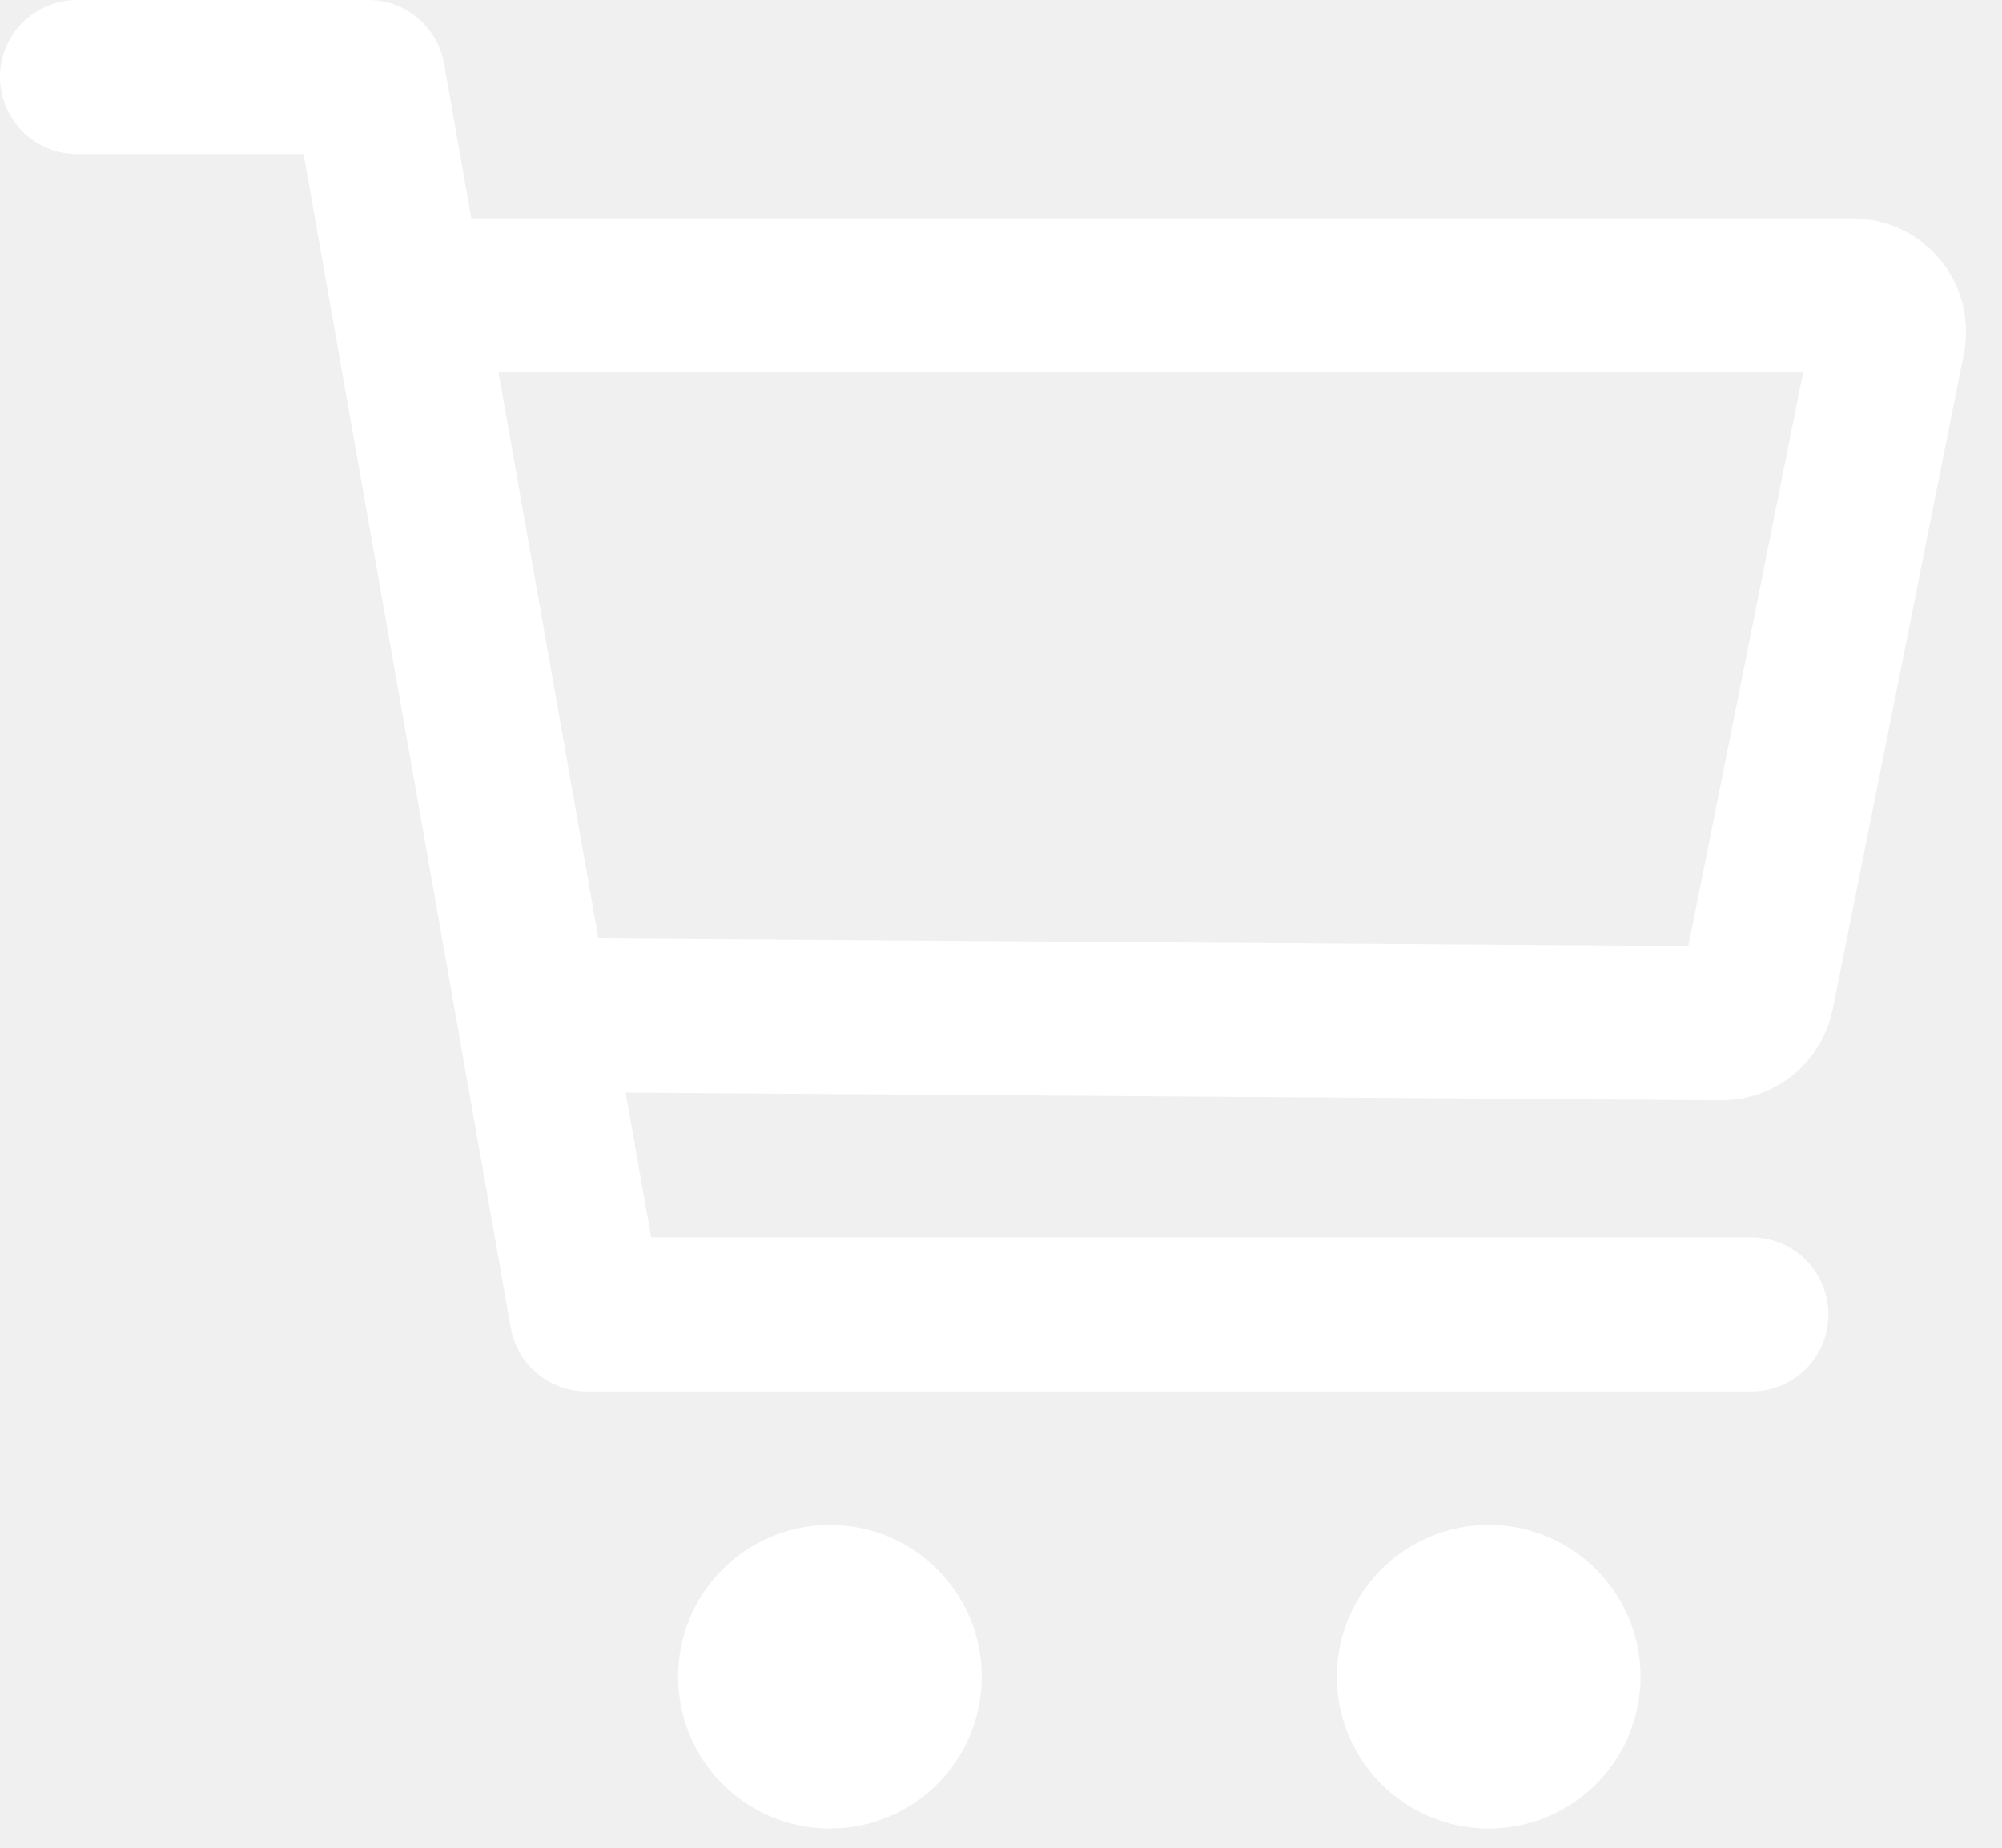
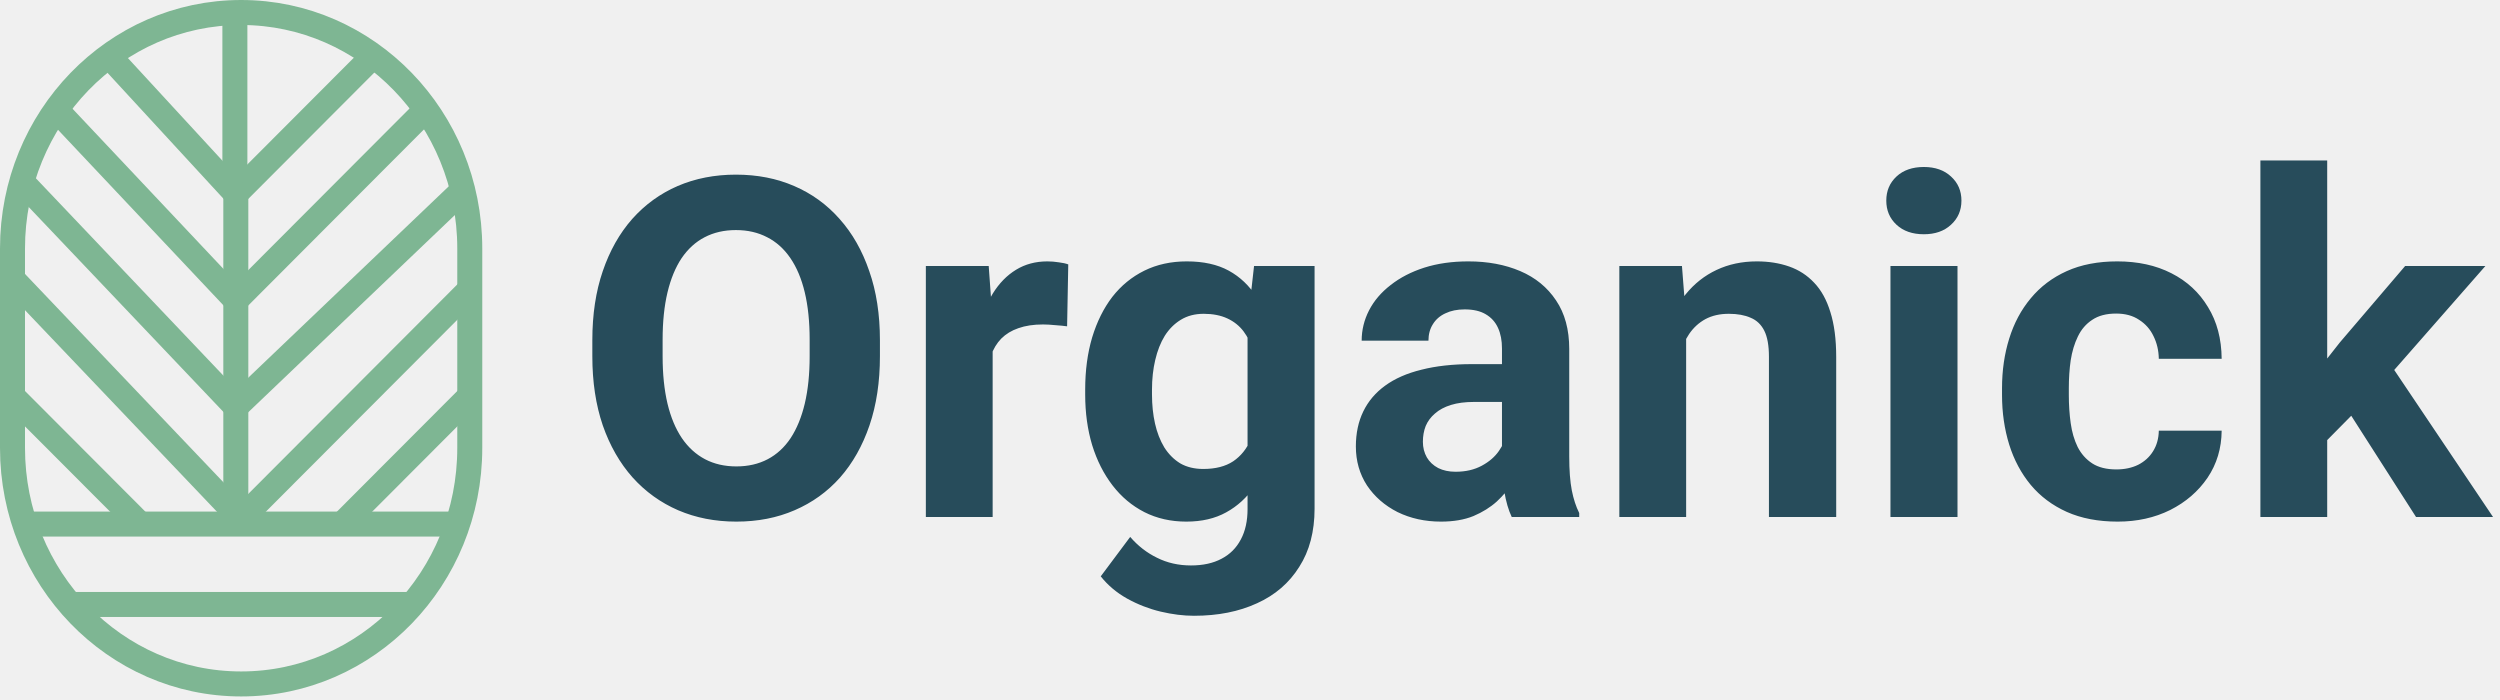
- <svg xmlns="http://www.w3.org/2000/svg" width="26" height="24" viewBox="0 0 26 24" fill="none">
-   <path d="M10.778 23C11.453 23 12 22.453 12 21.778C12 21.103 11.453 20.556 10.778 20.556C10.103 20.556 9.556 21.103 9.556 21.778C9.556 22.453 10.103 23 10.778 23Z" fill="white" stroke="white" stroke-width="1.5" stroke-linecap="round" stroke-linejoin="round" />
-   <path d="M19.334 23C20.009 23 20.556 22.453 20.556 21.778C20.556 21.103 20.009 20.556 19.334 20.556C18.659 20.556 18.111 21.103 18.111 21.778C18.111 22.453 18.659 23 19.334 23Z" fill="white" stroke="white" stroke-width="1.5" stroke-linecap="round" stroke-linejoin="round" />
-   <path d="M1 1H4.782L7.618 17.073H22.746" stroke="white" stroke-width="2" stroke-linecap="round" stroke-linejoin="round" />
-   <path d="M7.111 13.184L22.358 13.291C22.468 13.291 22.574 13.253 22.658 13.184C22.743 13.114 22.801 13.018 22.822 12.911L24.524 4.401C24.538 4.333 24.536 4.262 24.519 4.194C24.502 4.126 24.471 4.063 24.426 4.009C24.382 3.955 24.326 3.911 24.263 3.881C24.199 3.851 24.13 3.836 24.06 3.836H5.567" stroke="white" stroke-width="2" stroke-linecap="round" stroke-linejoin="round" />
+ <svg xmlns="http://www.w3.org/2000/svg" width="200" height="56" viewBox="0 0 200 56" fill="none">
+   <path d="M70.394 27.219V28.5C70.394 30.553 70.116 32.396 69.56 34.029C69.003 35.662 68.217 37.053 67.203 38.204C66.189 39.342 64.977 40.214 63.566 40.82C62.169 41.426 60.616 41.729 58.909 41.729C57.215 41.729 55.662 41.426 54.252 40.82C52.854 40.214 51.642 39.342 50.615 38.204C49.589 37.053 48.791 35.662 48.222 34.029C47.665 32.396 47.387 30.553 47.387 28.5V27.219C47.387 25.154 47.665 23.31 48.222 21.69C48.778 20.057 49.564 18.666 50.578 17.515C51.605 16.365 52.817 15.486 54.215 14.88C55.625 14.274 57.177 13.971 58.872 13.971C60.579 13.971 62.132 14.274 63.529 14.88C64.939 15.486 66.152 16.365 67.166 17.515C68.193 18.666 68.984 20.057 69.541 21.69C70.11 23.31 70.394 25.154 70.394 27.219ZM64.772 28.5V27.182C64.772 25.747 64.643 24.485 64.383 23.397C64.123 22.308 63.74 21.393 63.232 20.651C62.725 19.909 62.107 19.352 61.377 18.981C60.647 18.598 59.812 18.406 58.872 18.406C57.932 18.406 57.097 18.598 56.367 18.981C55.65 19.352 55.037 19.909 54.53 20.651C54.035 21.393 53.658 22.308 53.398 23.397C53.139 24.485 53.009 25.747 53.009 27.182V28.5C53.009 29.922 53.139 31.184 53.398 32.285C53.658 33.373 54.042 34.295 54.549 35.049C55.056 35.791 55.675 36.354 56.404 36.738C57.134 37.121 57.969 37.313 58.909 37.313C59.849 37.313 60.684 37.121 61.414 36.738C62.144 36.354 62.756 35.791 63.251 35.049C63.746 34.295 64.123 33.373 64.383 32.285C64.643 31.184 64.772 29.922 64.772 28.5ZM79.412 25.661V41.358H74.068V21.282H79.097L79.412 25.661ZM85.461 21.152L85.368 26.106C85.108 26.069 84.793 26.038 84.422 26.013C84.063 25.976 83.735 25.957 83.439 25.957C82.684 25.957 82.028 26.056 81.472 26.254C80.927 26.44 80.47 26.718 80.099 27.089C79.74 27.46 79.468 27.912 79.282 28.444C79.109 28.976 79.01 29.582 78.985 30.262L77.909 29.928C77.909 28.629 78.039 27.436 78.299 26.347C78.559 25.246 78.936 24.288 79.431 23.471C79.938 22.655 80.556 22.024 81.286 21.579C82.016 21.133 82.851 20.911 83.791 20.911C84.088 20.911 84.391 20.935 84.7 20.985C85.009 21.022 85.263 21.078 85.461 21.152ZM100.323 21.282H105.166V40.69C105.166 42.521 104.758 44.073 103.941 45.347C103.137 46.634 102.012 47.605 100.564 48.26C99.117 48.928 97.435 49.262 95.518 49.262C94.676 49.262 93.786 49.151 92.846 48.928C91.918 48.706 91.027 48.359 90.174 47.889C89.333 47.419 88.628 46.825 88.059 46.108L90.415 42.954C91.034 43.671 91.751 44.228 92.567 44.623C93.384 45.032 94.287 45.236 95.276 45.236C96.241 45.236 97.058 45.056 97.726 44.698C98.394 44.351 98.907 43.838 99.266 43.158C99.624 42.49 99.804 41.679 99.804 40.727V25.92L100.323 21.282ZM86.815 31.561V31.171C86.815 29.637 87.001 28.246 87.372 26.997C87.755 25.735 88.294 24.652 88.986 23.75C89.691 22.846 90.545 22.148 91.547 21.653C92.549 21.158 93.681 20.911 94.942 20.911C96.278 20.911 97.398 21.158 98.301 21.653C99.204 22.148 99.946 22.853 100.527 23.768C101.109 24.671 101.56 25.741 101.882 26.978C102.216 28.203 102.476 29.545 102.661 31.004V31.858C102.476 33.256 102.197 34.554 101.826 35.754C101.455 36.954 100.966 38.006 100.36 38.909C99.754 39.799 99 40.492 98.097 40.987C97.206 41.482 96.142 41.729 94.905 41.729C93.668 41.729 92.549 41.475 91.547 40.968C90.557 40.461 89.71 39.75 89.005 38.834C88.3 37.919 87.755 36.843 87.372 35.606C87.001 34.369 86.815 33.021 86.815 31.561ZM92.159 31.171V31.561C92.159 32.39 92.24 33.163 92.4 33.88C92.561 34.598 92.809 35.235 93.143 35.791C93.489 36.336 93.916 36.763 94.423 37.072C94.942 37.369 95.555 37.517 96.26 37.517C97.237 37.517 98.035 37.313 98.653 36.905C99.272 36.484 99.736 35.909 100.045 35.179C100.354 34.449 100.534 33.608 100.583 32.656V30.225C100.558 29.446 100.453 28.747 100.268 28.128C100.082 27.498 99.822 26.959 99.488 26.514C99.154 26.069 98.721 25.723 98.189 25.475C97.658 25.228 97.027 25.104 96.297 25.104C95.592 25.104 94.98 25.265 94.46 25.586C93.953 25.896 93.526 26.322 93.18 26.867C92.846 27.411 92.592 28.054 92.419 28.796C92.246 29.526 92.159 30.318 92.159 31.171ZM120.158 36.831V27.887C120.158 27.244 120.053 26.694 119.843 26.236C119.632 25.766 119.305 25.401 118.859 25.141C118.426 24.881 117.864 24.752 117.171 24.752C116.577 24.752 116.064 24.857 115.631 25.067C115.198 25.265 114.864 25.555 114.629 25.939C114.394 26.31 114.276 26.749 114.276 27.256H108.933C108.933 26.403 109.131 25.593 109.526 24.826C109.922 24.059 110.497 23.385 111.252 22.803C112.007 22.209 112.903 21.746 113.942 21.412C114.994 21.078 116.169 20.911 117.468 20.911C119.026 20.911 120.412 21.17 121.624 21.69C122.836 22.209 123.789 22.989 124.481 24.028C125.187 25.067 125.539 26.366 125.539 27.924V36.515C125.539 37.616 125.607 38.519 125.743 39.224C125.879 39.917 126.077 40.523 126.337 41.042V41.358H120.938C120.678 40.814 120.48 40.133 120.344 39.317C120.22 38.488 120.158 37.659 120.158 36.831ZM120.863 29.13L120.9 32.155H117.913C117.208 32.155 116.596 32.235 116.076 32.396C115.557 32.557 115.13 32.786 114.796 33.083C114.462 33.367 114.215 33.701 114.054 34.084C113.905 34.468 113.831 34.889 113.831 35.346C113.831 35.804 113.936 36.218 114.146 36.589C114.357 36.948 114.66 37.233 115.056 37.443C115.451 37.641 115.915 37.74 116.447 37.74C117.251 37.74 117.95 37.579 118.544 37.257C119.138 36.936 119.595 36.54 119.917 36.07C120.251 35.6 120.424 35.154 120.437 34.734L121.847 36.998C121.649 37.505 121.377 38.03 121.03 38.575C120.696 39.119 120.27 39.632 119.75 40.115C119.23 40.585 118.606 40.974 117.876 41.284C117.146 41.581 116.28 41.729 115.278 41.729C114.004 41.729 112.848 41.475 111.809 40.968C110.782 40.449 109.965 39.737 109.359 38.834C108.766 37.919 108.469 36.88 108.469 35.717C108.469 34.666 108.667 33.732 109.062 32.916C109.458 32.099 110.04 31.413 110.807 30.856C111.586 30.287 112.557 29.86 113.72 29.576C114.882 29.279 116.231 29.13 117.765 29.13H120.863ZM134.891 25.568V41.358H129.547V21.282H134.557L134.891 25.568ZM134.111 30.615H132.664C132.664 29.13 132.856 27.794 133.239 26.607C133.623 25.407 134.161 24.387 134.854 23.545C135.546 22.692 136.369 22.043 137.321 21.597C138.286 21.14 139.362 20.911 140.55 20.911C141.49 20.911 142.35 21.047 143.129 21.319C143.908 21.591 144.576 22.024 145.133 22.618C145.702 23.211 146.135 23.997 146.432 24.974C146.741 25.951 146.896 27.145 146.896 28.555V41.358H141.515V28.537C141.515 27.646 141.391 26.953 141.144 26.459C140.896 25.964 140.531 25.617 140.049 25.419C139.579 25.209 138.997 25.104 138.305 25.104C137.587 25.104 136.963 25.246 136.431 25.531C135.911 25.815 135.478 26.211 135.132 26.718C134.798 27.213 134.544 27.794 134.371 28.462C134.198 29.13 134.111 29.848 134.111 30.615ZM156.6 21.282V41.358H151.237V21.282H156.6ZM150.903 16.049C150.903 15.27 151.175 14.627 151.72 14.12C152.264 13.613 152.994 13.359 153.909 13.359C154.812 13.359 155.536 13.613 156.08 14.12C156.637 14.627 156.915 15.27 156.915 16.049C156.915 16.829 156.637 17.472 156.08 17.979C155.536 18.486 154.812 18.74 153.909 18.74C152.994 18.74 152.264 18.486 151.72 17.979C151.175 17.472 150.903 16.829 150.903 16.049ZM169.31 37.554C169.965 37.554 170.547 37.431 171.054 37.183C171.561 36.923 171.957 36.565 172.241 36.107C172.538 35.637 172.693 35.086 172.705 34.456H177.733C177.721 35.866 177.344 37.121 176.602 38.222C175.859 39.311 174.864 40.17 173.614 40.801C172.365 41.42 170.967 41.729 169.421 41.729C167.862 41.729 166.502 41.469 165.339 40.95C164.188 40.43 163.23 39.713 162.463 38.797C161.696 37.87 161.121 36.794 160.737 35.569C160.354 34.332 160.162 33.008 160.162 31.598V31.06C160.162 29.637 160.354 28.314 160.737 27.089C161.121 25.852 161.696 24.776 162.463 23.861C163.23 22.933 164.188 22.209 165.339 21.69C166.489 21.17 167.838 20.911 169.384 20.911C171.029 20.911 172.47 21.226 173.707 21.857C174.956 22.488 175.934 23.391 176.639 24.566C177.356 25.729 177.721 27.108 177.733 28.704H172.705C172.693 28.036 172.55 27.43 172.278 26.885C172.019 26.341 171.635 25.908 171.128 25.586C170.633 25.252 170.021 25.085 169.291 25.085C168.512 25.085 167.875 25.252 167.38 25.586C166.885 25.908 166.502 26.353 166.229 26.922C165.957 27.479 165.766 28.116 165.654 28.834C165.555 29.539 165.506 30.281 165.506 31.06V31.598C165.506 32.377 165.555 33.126 165.654 33.843C165.753 34.561 165.939 35.198 166.211 35.754C166.495 36.311 166.885 36.75 167.38 37.072C167.875 37.393 168.518 37.554 169.31 37.554ZM186.176 12.839V41.358H180.832V12.839H186.176ZM198.83 21.282L190.109 31.227L185.434 35.959L183.485 32.099L187.196 27.386L192.41 21.282H198.83ZM193.282 41.358L187.345 32.081L191.037 28.852L199.442 41.358H193.282Z" fill="#274C5B" />
+   <path d="M1.851 41.926H19.291H36.731" stroke="#7EB693" stroke-width="2" stroke-miterlimit="10" />
+   <path d="M5.791 48.358H19.291H32.791" stroke="#7EB693" stroke-width="2" stroke-miterlimit="10" />
+   <path d="M18.791 1.358V8.358V15.358" stroke="#7EB693" stroke-width="2" stroke-miterlimit="10" />
+   <path d="M18.866 14.642V41.074" stroke="#7EB693" stroke-width="2" stroke-miterlimit="10" />
+   <path d="M29.925 4.411L18.866 15.495" stroke="#7EB693" stroke-width="2" stroke-miterlimit="10" />
+   <path d="M34.179 8.674L18.866 24.021" stroke="#7EB693" stroke-width="2" stroke-miterlimit="10" />
+   <path d="M36.731 15.495L18.866 32.547" stroke="#7EB693" stroke-width="2" stroke-miterlimit="10" />
+   <path d="M37.582 23.169L18.866 41.926" stroke="#7EB693" stroke-width="2" stroke-miterlimit="10" />
+   <path d="M37.582 31.695L27.373 41.926" stroke="#7EB693" stroke-width="2" stroke-miterlimit="10" />
+   <path d="M1 31.695L11.209 41.926" stroke="#7EB693" stroke-width="2" stroke-miterlimit="10" />
+   <path d="M8.657 4.411L18.866 15.495" stroke="#7EB693" stroke-width="2" stroke-miterlimit="10" />
+   <path d="M4.403 8.674L18.866 24.021" stroke="#7EB693" stroke-width="2" stroke-miterlimit="10" />
+   <path d="M1.851 14.642L18.866 32.547" stroke="#7EB693" stroke-width="2" stroke-miterlimit="10" />
+   <path d="M1 22.316L18.866 41.074" stroke="#7EB693" stroke-width="2" stroke-miterlimit="10" />
+   <path d="M19.291 54.716C9.19 54.716 1 46.264 1 35.835V19.881C1 9.454 9.19 1 19.291 1C29.394 1 37.582 9.454 37.582 19.881V35.835C37.584 46.264 29.394 54.716 19.291 54.716Z" stroke="#7EB693" stroke-width="2" stroke-miterlimit="10" />
</svg>
